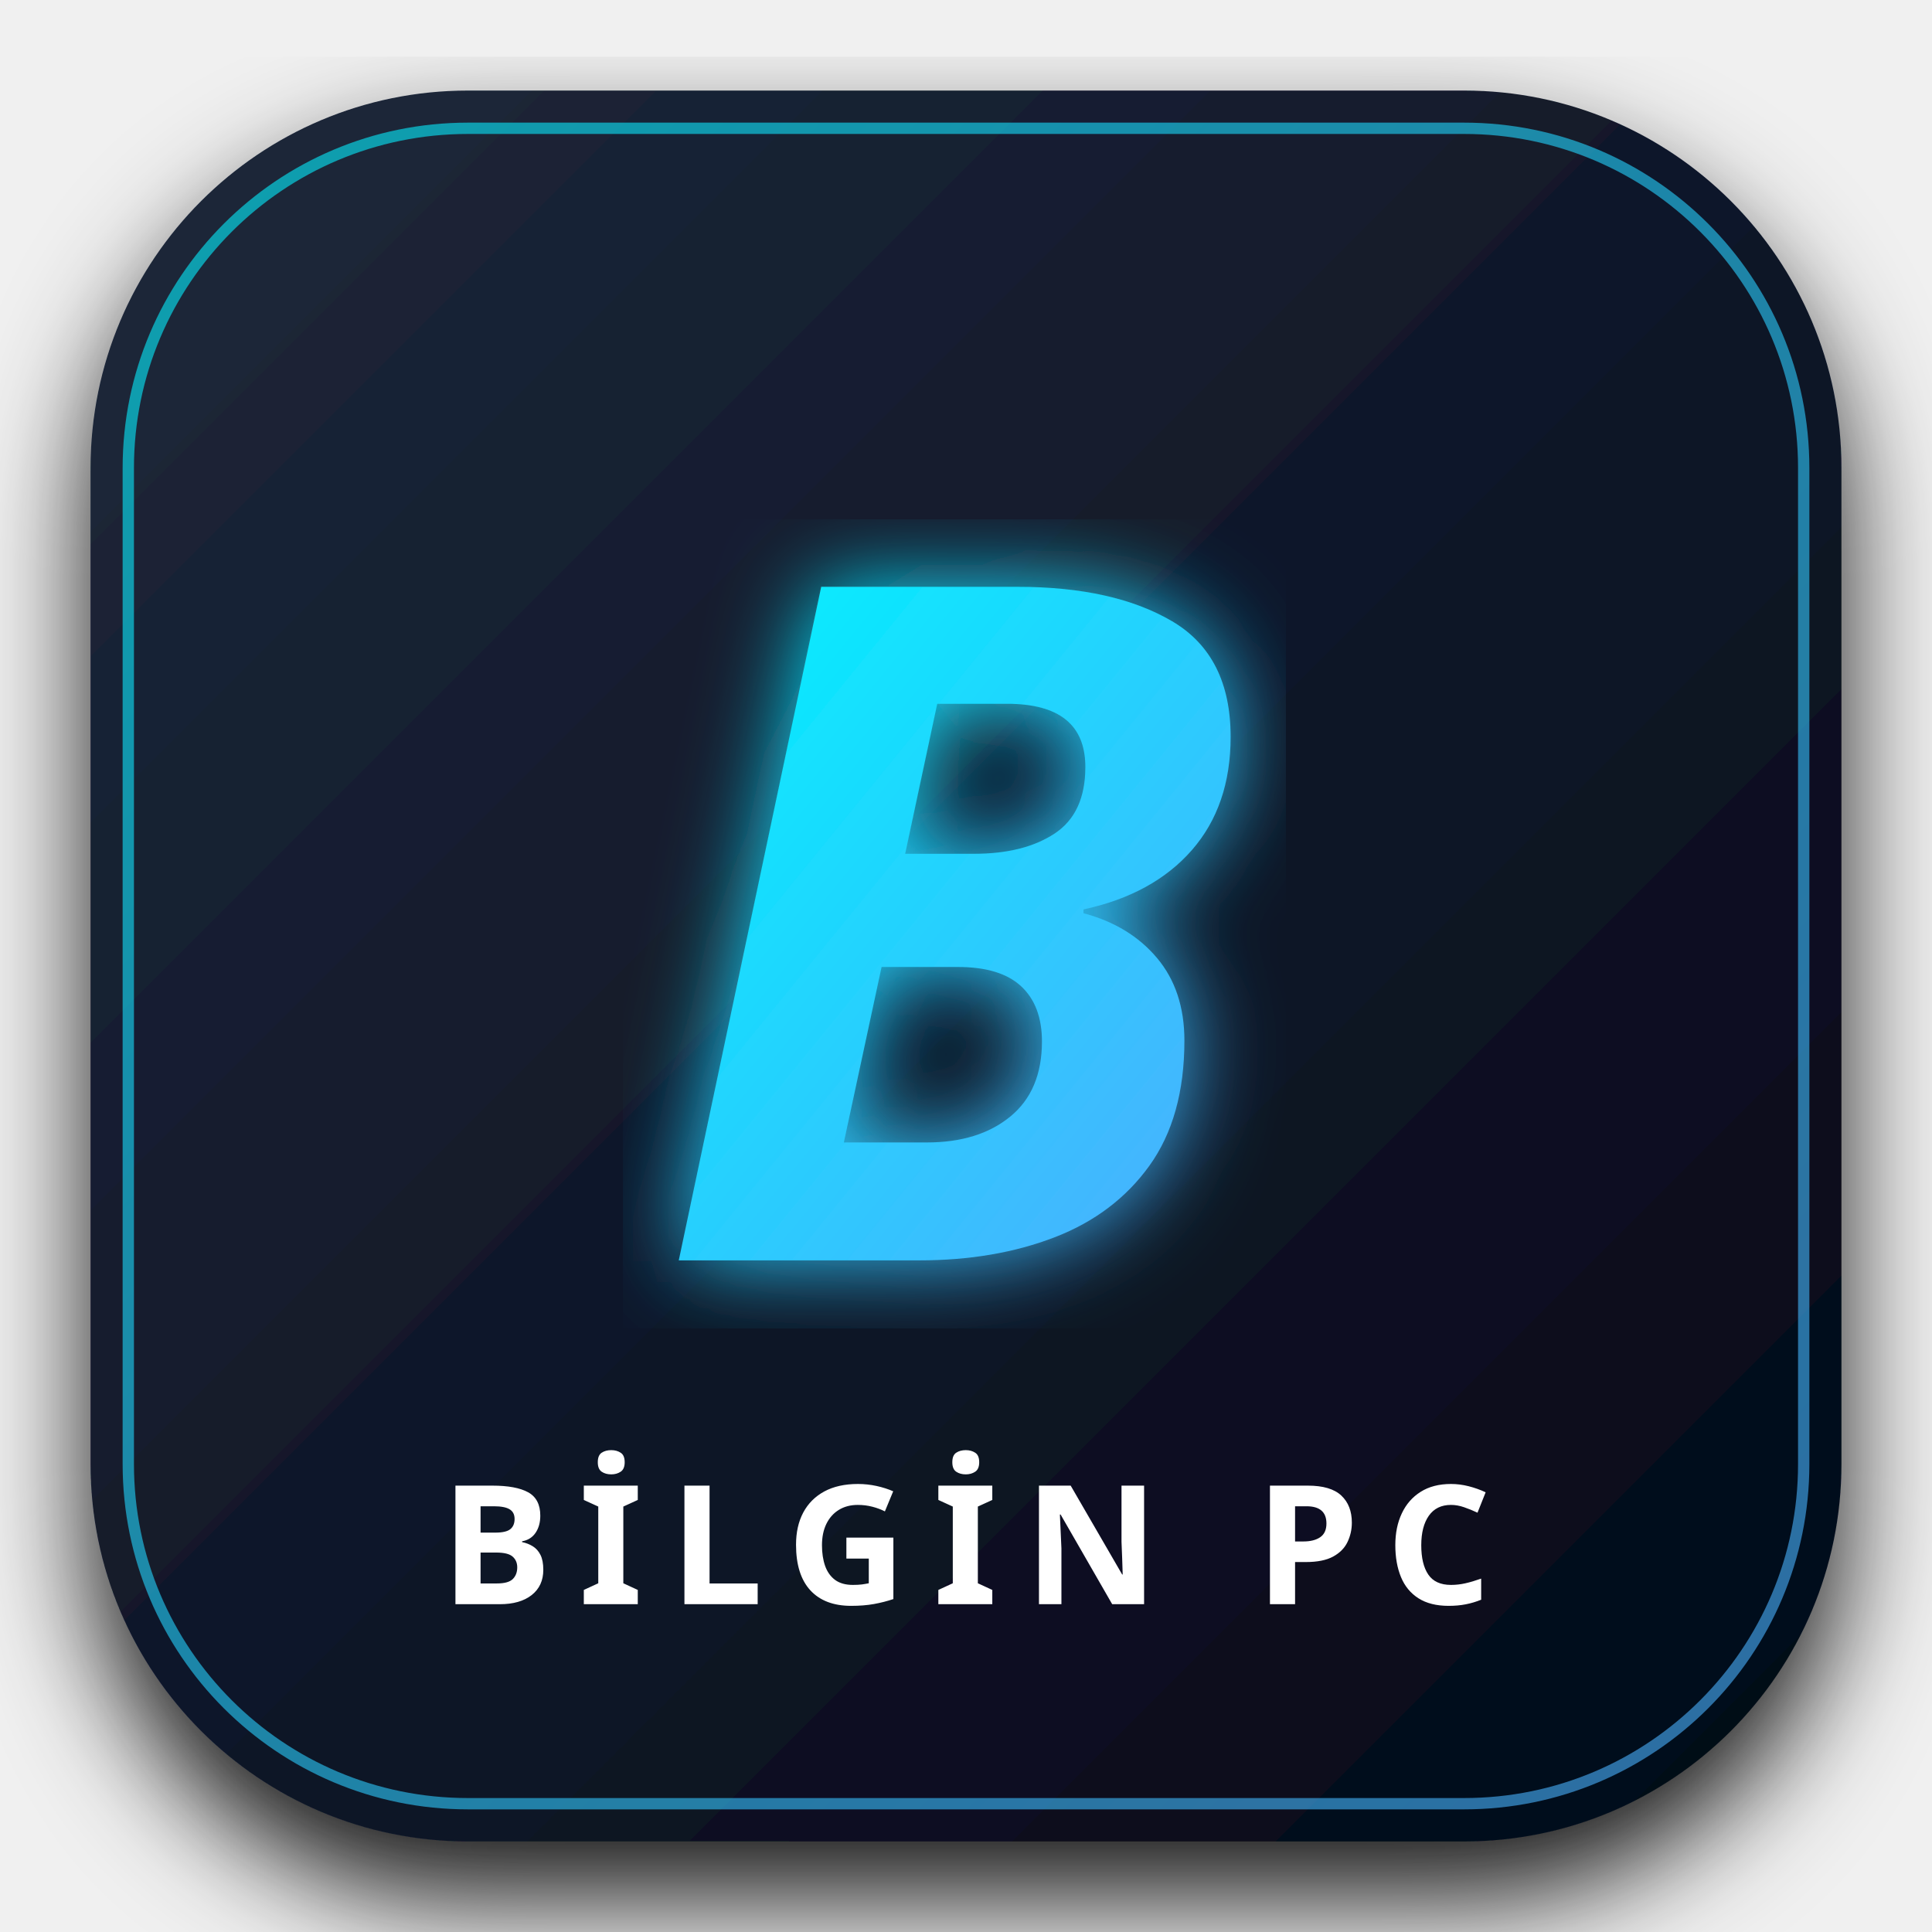
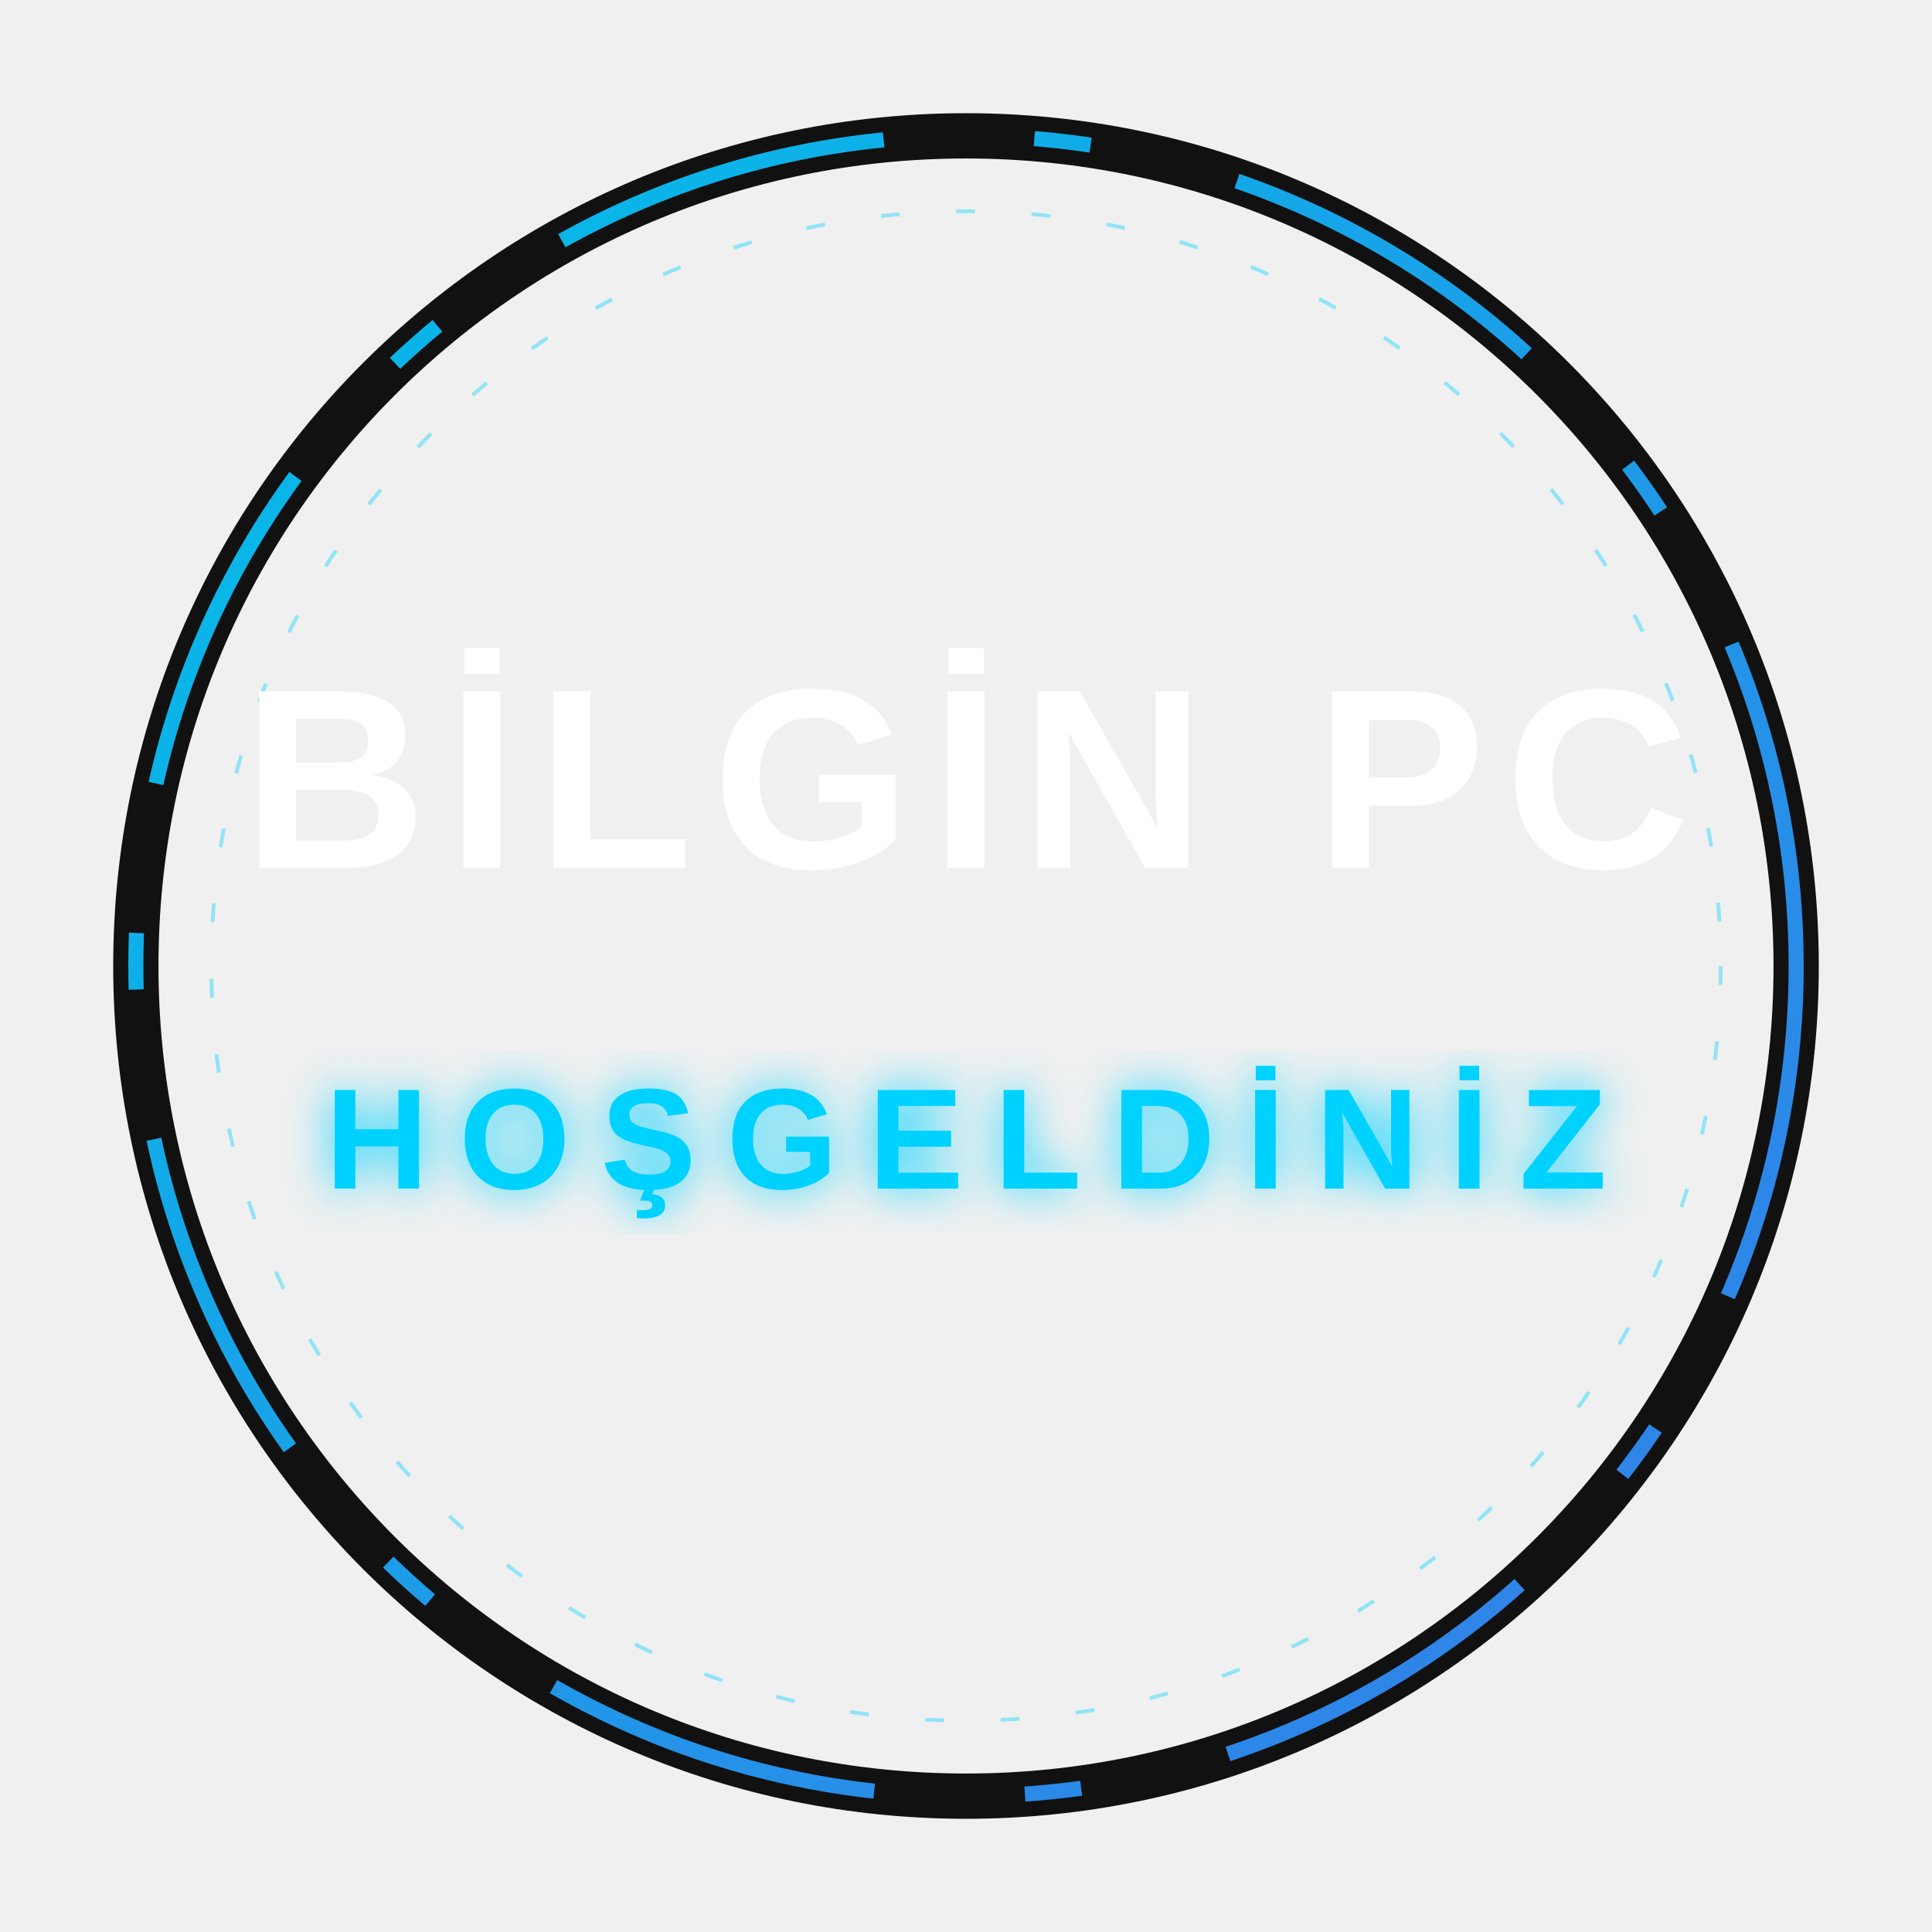
- <svg xmlns="http://www.w3.org/2000/svg" viewBox="0 0 512 512" width="512" height="512">
+ <svg xmlns="http://www.w3.org/2000/svg" viewBox="0 0 512 512">
  <defs>
-     <linearGradient id="bgGrad" x1="0%" y1="0%" x2="100%" y2="100%">
-       <stop offset="0%" stop-color="#1e293b" />
-       <stop offset="100%" stop-color="#020617" />
+     <linearGradient id="neon" x1="0%" y1="0%" x2="100%" y2="100%">
+       <stop offset="0%" stop-color="#00d2ff" />
+       <stop offset="100%" stop-color="#3a86ff" />
    </linearGradient>
-     <linearGradient id="neonGrad" x1="0%" y1="0%" x2="100%" y2="100%">
-       <stop offset="0%" stop-color="#00f2fe" />
-       <stop offset="100%" stop-color="#4facfe" />
-     </linearGradient>
-     <filter id="shadow3d">
-       <feDropShadow dx="0" dy="15" stdDeviation="15" flood-color="#000000" flood-opacity="0.9" />
-     </filter>
-     <filter id="neonGlow">
-       <feGaussianBlur stdDeviation="12" result="coloredBlur" />
+     <filter id="glow">
+       <feGaussianBlur stdDeviation="6" result="coloredBlur" />
      <feMerge>
        <feMergeNode in="coloredBlur" />
        <feMergeNode in="SourceGraphic" />
      </feMerge>
    </filter>
  </defs>
-   <rect x="24" y="24" width="464" height="464" rx="100" ry="100" fill="url(#bgGrad)" filter="url(#shadow3d)" />
-   <rect x="34" y="34" width="444" height="444" rx="90" ry="90" fill="none" stroke="url(#neonGrad)" stroke-width="3" opacity="0.6" />
-   <text x="49%" y="48%" dominant-baseline="middle" text-anchor="middle" font-family="system-ui, sans-serif" font-weight="900" font-size="250" font-style="italic" fill="url(#neonGrad)" filter="url(#neonGlow)">B</text>
-   <text x="50%" y="80%" dominant-baseline="middle" text-anchor="middle" font-family="system-ui, sans-serif" font-weight="800" font-size="44" fill="#ffffff" letter-spacing="7">BİLGİN PC</text>
+   <circle cx="256" cy="256" r="220" fill="none" stroke="#111111" stroke-width="12" />
+   <circle cx="256" cy="256" r="220" fill="none" stroke="url(#neon)" stroke-width="4" stroke-dasharray="90 40 15 40" opacity="0.9" />
+   <circle cx="256" cy="256" r="200" fill="none" stroke="#00d2ff" stroke-width="1" stroke-dasharray="5 15" opacity="0.4" />
+   <text x="256" y="230" font-family="Arial, sans-serif" font-size="68" font-weight="900" fill="#ffffff" text-anchor="middle" letter-spacing="5">BİLGİN PC</text>
+   <text x="256" y="315" font-family="Arial, sans-serif" font-size="38" font-weight="bold" fill="#00d2ff" text-anchor="middle" letter-spacing="8" filter="url(#glow)">HOŞGELDİNİZ</text>
</svg>
